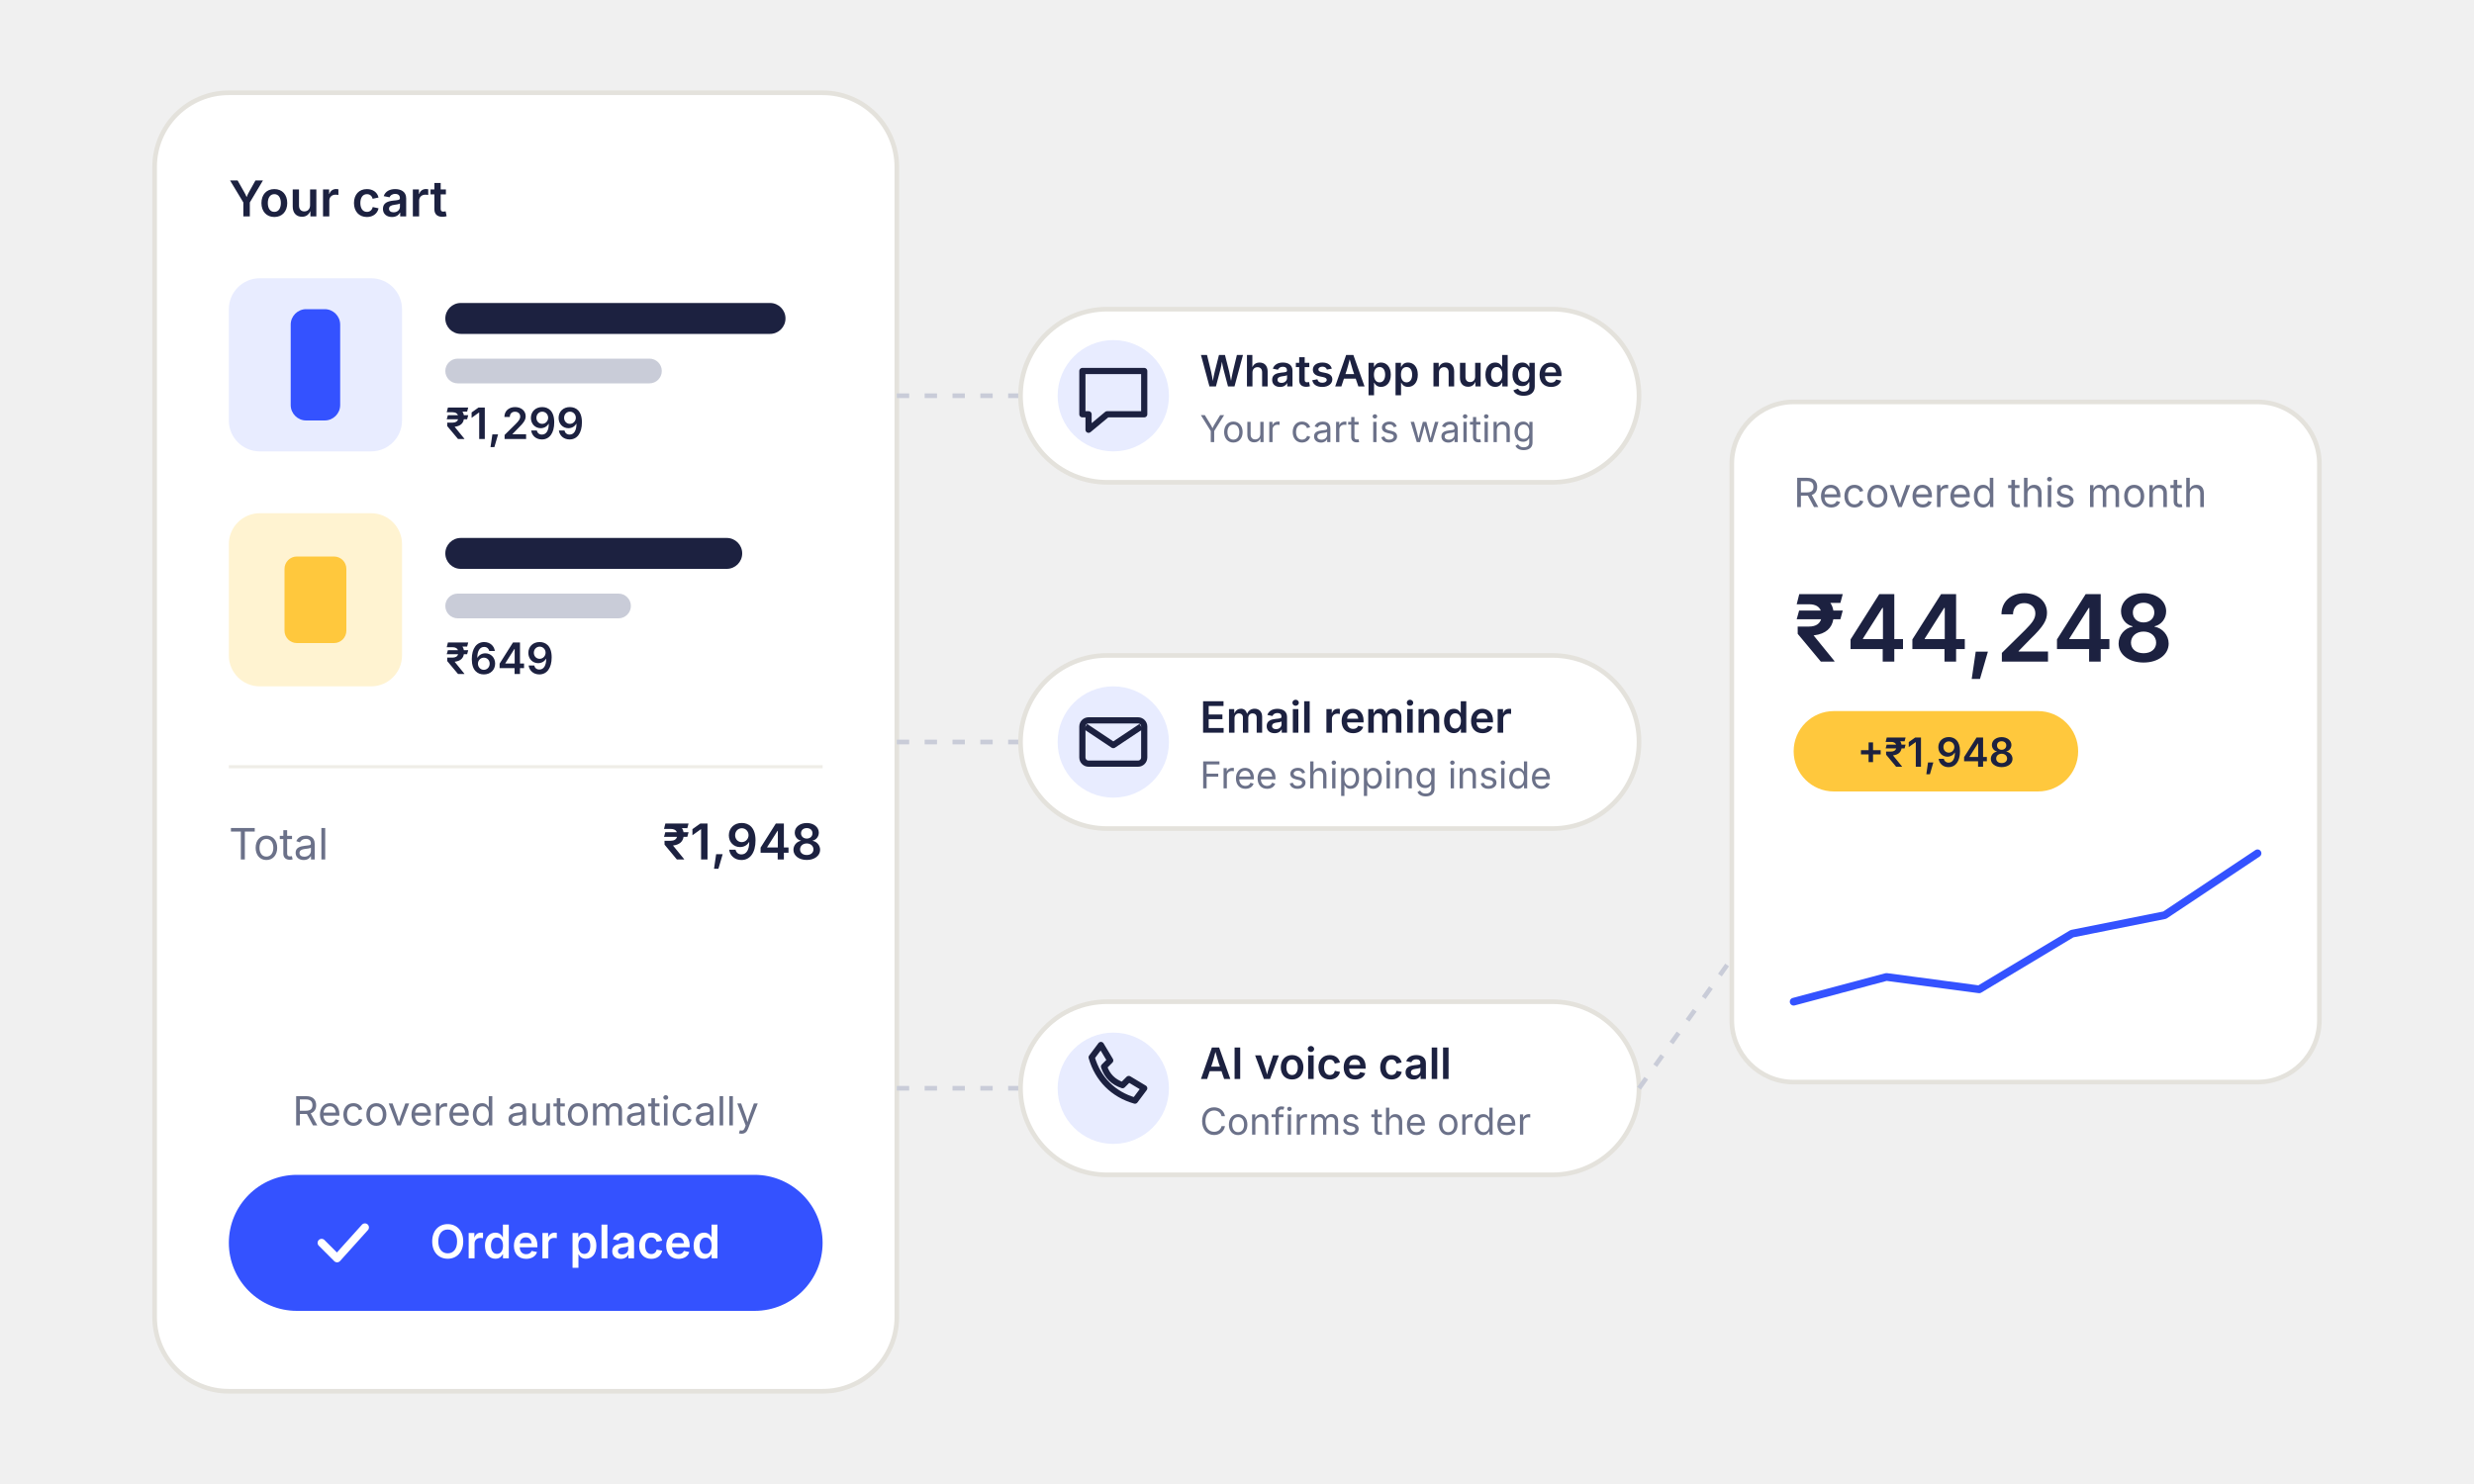
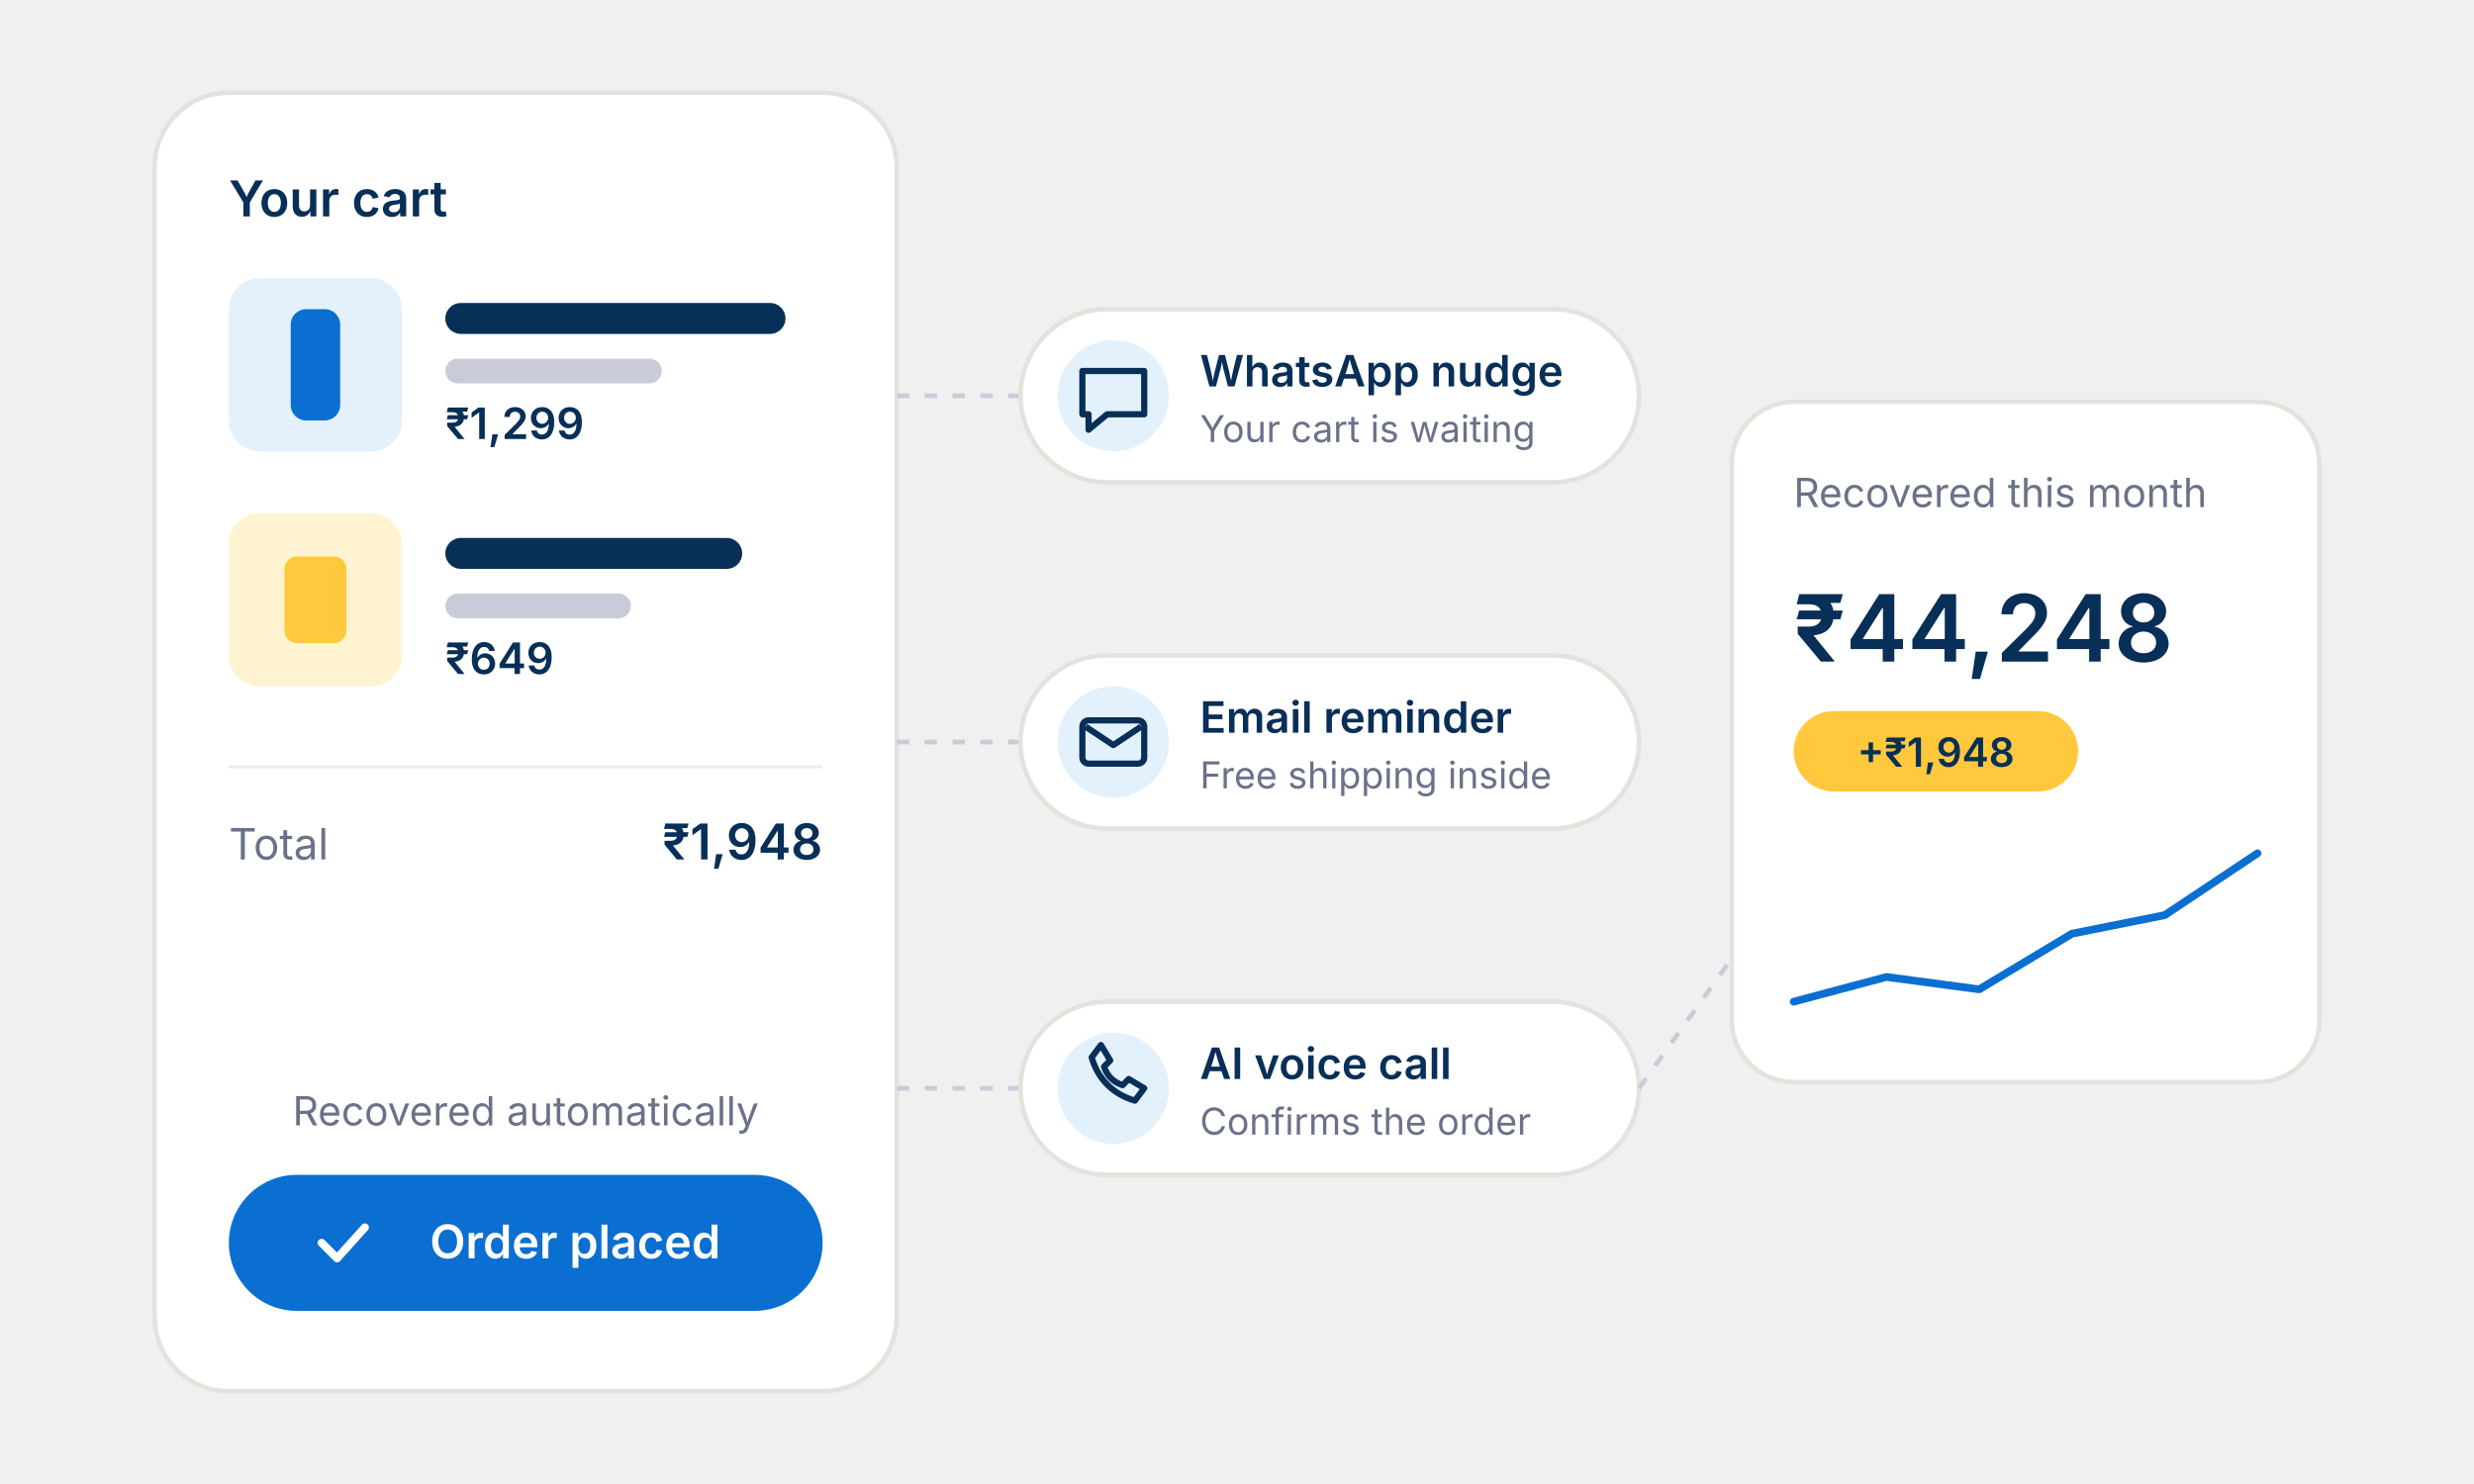
<svg xmlns="http://www.w3.org/2000/svg" viewBox="0 20 800 480" role="img" aria-labelledby="t d">
  <style>
.f{font-family:"DM Sans","Inter",system-ui,-apple-system,"Segoe UI",sans-serif}
.p1{animation:p1 10s ease-out infinite}.p2{animation:p2 10s ease-out infinite}.p3{animation:p3 10s ease-out infinite}
.dash{stroke-dasharray:4 5}
.s1{animation:s1 10s steps(1,end) infinite}.s2{animation:s2 10s steps(1,end) infinite}
.n1{animation:s1 10s steps(1,end) infinite}.n2{animation:s2 10s steps(1,end) infinite}
.chip{animation:chip 10s ease-out infinite}
.pop{transform-box:fill-box;transform-origin:center;animation:pop 10s ease-out infinite}
@keyframes p1{0%,8%{opacity:0;transform:translateX(-14px)}13%,92%{opacity:1;transform:translateX(0)}97%,100%{opacity:0}}
@keyframes p2{0%,21%{opacity:0;transform:translateX(-14px)}26%,92%{opacity:1;transform:translateX(0)}97%,100%{opacity:0}}
@keyframes p3{0%,34%{opacity:0;transform:translateX(-14px)}39%,92%{opacity:1;transform:translateX(0)}97%,100%{opacity:0}}
@keyframes s1{0%{opacity:1}50%{opacity:0}97%{opacity:1}}
@keyframes s2{0%{opacity:0}50%{opacity:1}97%{opacity:0}}
@keyframes chip{0%,52%{opacity:0;transform:translateY(8px)}56%,90%{opacity:1;transform:translateY(0)}95%,100%{opacity:0}}
@keyframes pop{0%,49%{transform:scale(1)}53%{transform:scale(1.08)}57%,100%{transform:scale(1)}}
@media (prefers-reduced-motion:reduce){*{animation:none!important}}
</style>
  <rect x="50" y="50" width="240" height="420" rx="24" fill="#FFFFFF" stroke="#E4E2DC" stroke-width="1.5" />
-   <text class="f" x="74" y="90" font-size="16" font-weight="600" fill="#1C2140">Your cart</text>
-   <rect x="74" y="110" width="56" height="56" rx="10" fill="#E8ECFF" />
-   <rect x="94" y="120" width="16" height="36" rx="5" fill="#3452FF" />
-   <rect x="144" y="118" width="110" height="10" rx="5" fill="#1C2140" />
+   <text class="f" x="74" y="90" font-size="16" font-weight="600" fill="#082f57">Your cart</text>
+   <rect x="74" y="110" width="56" height="56" rx="10" fill="#e3f1fd" />
+   <rect x="94" y="120" width="16" height="36" rx="5" fill="#0a6fd0" />
+   <rect x="144" y="118" width="110" height="10" rx="5" fill="#082f57" />
  <rect x="144" y="136" width="70" height="8" rx="4" fill="#C9CCD8" />
-   <text class="f" x="144" y="162" font-size="14" font-weight="600" fill="#1C2140">₹1,299</text>
+   <text class="f" x="144" y="162" font-size="14" font-weight="600" fill="#082f57">₹1,299</text>
  <rect x="74" y="186" width="56" height="56" rx="10" fill="#FFF3D1" />
  <rect x="92" y="200" width="20" height="28" rx="4" fill="#FFC83D" />
-   <rect x="144" y="194" width="96" height="10" rx="5" fill="#1C2140" />
+   <rect x="144" y="194" width="96" height="10" rx="5" fill="#082f57" />
  <rect x="144" y="212" width="60" height="8" rx="4" fill="#C9CCD8" />
-   <text class="f" x="144" y="238" font-size="14" font-weight="600" fill="#1C2140">₹649</text>
+   <text class="f" x="144" y="238" font-size="14" font-weight="600" fill="#082f57">₹649</text>
  <line x1="74" y1="268" x2="266" y2="268" stroke="#EFEDE7" />
  <text class="f" x="74" y="298" font-size="14" fill="#6B7189">Total</text>
-   <text class="f" x="266" y="298" font-size="16" font-weight="600" fill="#1C2140" text-anchor="end">₹1,948</text>
+   <text class="f" x="266" y="298" font-size="16" font-weight="600" fill="#082f57" text-anchor="end">₹1,948</text>
  <g class="s1" opacity="0">
    <text class="f" x="170" y="384" font-size="13" fill="#6B7189" text-anchor="middle">Left 2 hours ago</text>
    <rect x="74" y="400" width="192" height="44" rx="22" fill="#FDE3E7" />
    <text class="f" x="170" y="427" font-size="15" font-weight="600" fill="#B3203D" text-anchor="middle">Cart abandoned</text>
  </g>
  <g class="s2">
    <text class="f" x="170" y="384" font-size="13" fill="#6B7189" text-anchor="middle">Recovered automatically</text>
    <g class="pop">
-       <rect x="74" y="400" width="192" height="44" rx="22" fill="#3452FF" />
+       <rect x="74" y="400" width="192" height="44" rx="22" fill="#0a6fd0" />
      <path d="M104 422l5 5 9-10" fill="none" stroke="#FFFFFF" stroke-width="2.6" stroke-linecap="round" stroke-linejoin="round" />
      <text class="f" x="186" y="427" font-size="15" font-weight="600" fill="#FFFFFF" text-anchor="middle">Order placed</text>
    </g>
  </g>
  <g class="p1">
    <line class="dash" x1="290" y1="148" x2="330" y2="148" stroke="#C9CCD8" stroke-width="1.5" />
    <rect x="330" y="120" width="200" height="56" rx="28" fill="#FFFFFF" stroke="#E4E2DC" stroke-width="1.5" />
-     <circle cx="360" cy="148" r="18" fill="#E8ECFF" />
-     <path d="M350 140h20v14h-12l-6 5v-5h-2z" fill="none" stroke="#1C2140" stroke-width="2" stroke-linejoin="round" />
-     <text class="f" x="388" y="145" font-size="14" font-weight="600" fill="#1C2140">WhatsApp nudge</text>
+     <circle cx="360" cy="148" r="18" fill="#e3f1fd" />
+     <path d="M350 140h20v14h-12l-6 5v-5h-2z" fill="none" stroke="#082f57" stroke-width="2" stroke-linejoin="round" />
+     <text class="f" x="388" y="145" font-size="14" font-weight="600" fill="#082f57">WhatsApp nudge</text>
    <text class="f" x="388" y="163" font-size="12" fill="#6B7189">Your cart is waiting</text>
  </g>
  <g class="p2">
    <line class="dash" x1="290" y1="260" x2="330" y2="260" stroke="#C9CCD8" stroke-width="1.5" />
    <rect x="330" y="232" width="200" height="56" rx="28" fill="#FFFFFF" stroke="#E4E2DC" stroke-width="1.5" />
-     <circle cx="360" cy="260" r="18" fill="#E8ECFF" />
-     <rect x="350" y="253" width="20" height="14" rx="2" fill="none" stroke="#1C2140" stroke-width="2" />
-     <path d="M351 255l9 6 9-6" fill="none" stroke="#1C2140" stroke-width="2" stroke-linejoin="round" />
-     <text class="f" x="388" y="257" font-size="14" font-weight="600" fill="#1C2140">Email reminder</text>
+     <circle cx="360" cy="260" r="18" fill="#e3f1fd" />
+     <rect x="350" y="253" width="20" height="14" rx="2" fill="none" stroke="#082f57" stroke-width="2" />
+     <path d="M351 255l9 6 9-6" fill="none" stroke="#082f57" stroke-width="2" stroke-linejoin="round" />
+     <text class="f" x="388" y="257" font-size="14" font-weight="600" fill="#082f57">Email reminder</text>
    <text class="f" x="388" y="275" font-size="12" fill="#6B7189">Free shipping inside</text>
  </g>
  <g class="p3">
    <line class="dash" x1="290" y1="372" x2="330" y2="372" stroke="#C9CCD8" stroke-width="1.5" />
    <rect x="330" y="344" width="200" height="56" rx="28" fill="#FFFFFF" stroke="#E4E2DC" stroke-width="1.5" />
-     <circle cx="360" cy="372" r="18" fill="#E8ECFF" />
-     <path d="M353 362c2 7 7 12 14 14l3-4-5-3-2 2c-3-1-5-3-6-6l2-2-3-5z" fill="none" stroke="#1C2140" stroke-width="2" stroke-linejoin="round" />
-     <text class="f" x="388" y="369" font-size="14" font-weight="600" fill="#1C2140">AI voice call</text>
+     <circle cx="360" cy="372" r="18" fill="#e3f1fd" />
+     <path d="M353 362c2 7 7 12 14 14l3-4-5-3-2 2c-3-1-5-3-6-6l2-2-3-5z" fill="none" stroke="#082f57" stroke-width="2" stroke-linejoin="round" />
+     <text class="f" x="388" y="369" font-size="14" font-weight="600" fill="#082f57">AI voice call</text>
    <text class="f" x="388" y="387" font-size="12" fill="#6B7189">Confirms the order</text>
    <line class="dash" x1="530" y1="372" x2="560" y2="330" stroke="#C9CCD8" stroke-width="1.5" />
  </g>
  <rect x="560" y="150" width="190" height="220" rx="20" fill="#FFFFFF" stroke="#E4E2DC" stroke-width="1.5" />
  <text class="f" x="580" y="184" font-size="13" fill="#6B7189">Recovered this month</text>
-   <text class="f n1" x="580" y="234" font-size="30" font-weight="600" fill="#1C2140" opacity="0">₹42,300</text>
-   <text class="f n2" x="580" y="234" font-size="30" font-weight="600" fill="#1C2140">₹44,248</text>
+   <text class="f n1" x="580" y="234" font-size="30" font-weight="600" fill="#082f57" opacity="0">₹42,300</text>
+   <text class="f n2" x="580" y="234" font-size="30" font-weight="600" fill="#082f57">₹44,248</text>
  <g class="chip">
    <rect x="580" y="250" width="92" height="26" rx="13" fill="#FFC83D" />
-     <text class="f" x="626" y="268" font-size="13" font-weight="600" fill="#1C2140" text-anchor="middle">+₹1,948</text>
+     <text class="f" x="626" y="268" font-size="13" font-weight="600" fill="#082f57" text-anchor="middle">+₹1,948</text>
  </g>
-   <polyline points="580,344 610,336 640,340 670,322 700,316 730,296" fill="none" stroke="#3452FF" stroke-width="2.5" stroke-linecap="round" stroke-linejoin="round" />
+   <polyline points="580,344 610,336 640,340 670,322 700,316 730,296" fill="none" stroke="#0a6fd0" stroke-width="2.5" stroke-linecap="round" stroke-linejoin="round" />
  <style>*{animation-play-state:paused!important;animation-delay:-4s!important}</style>
</svg>
